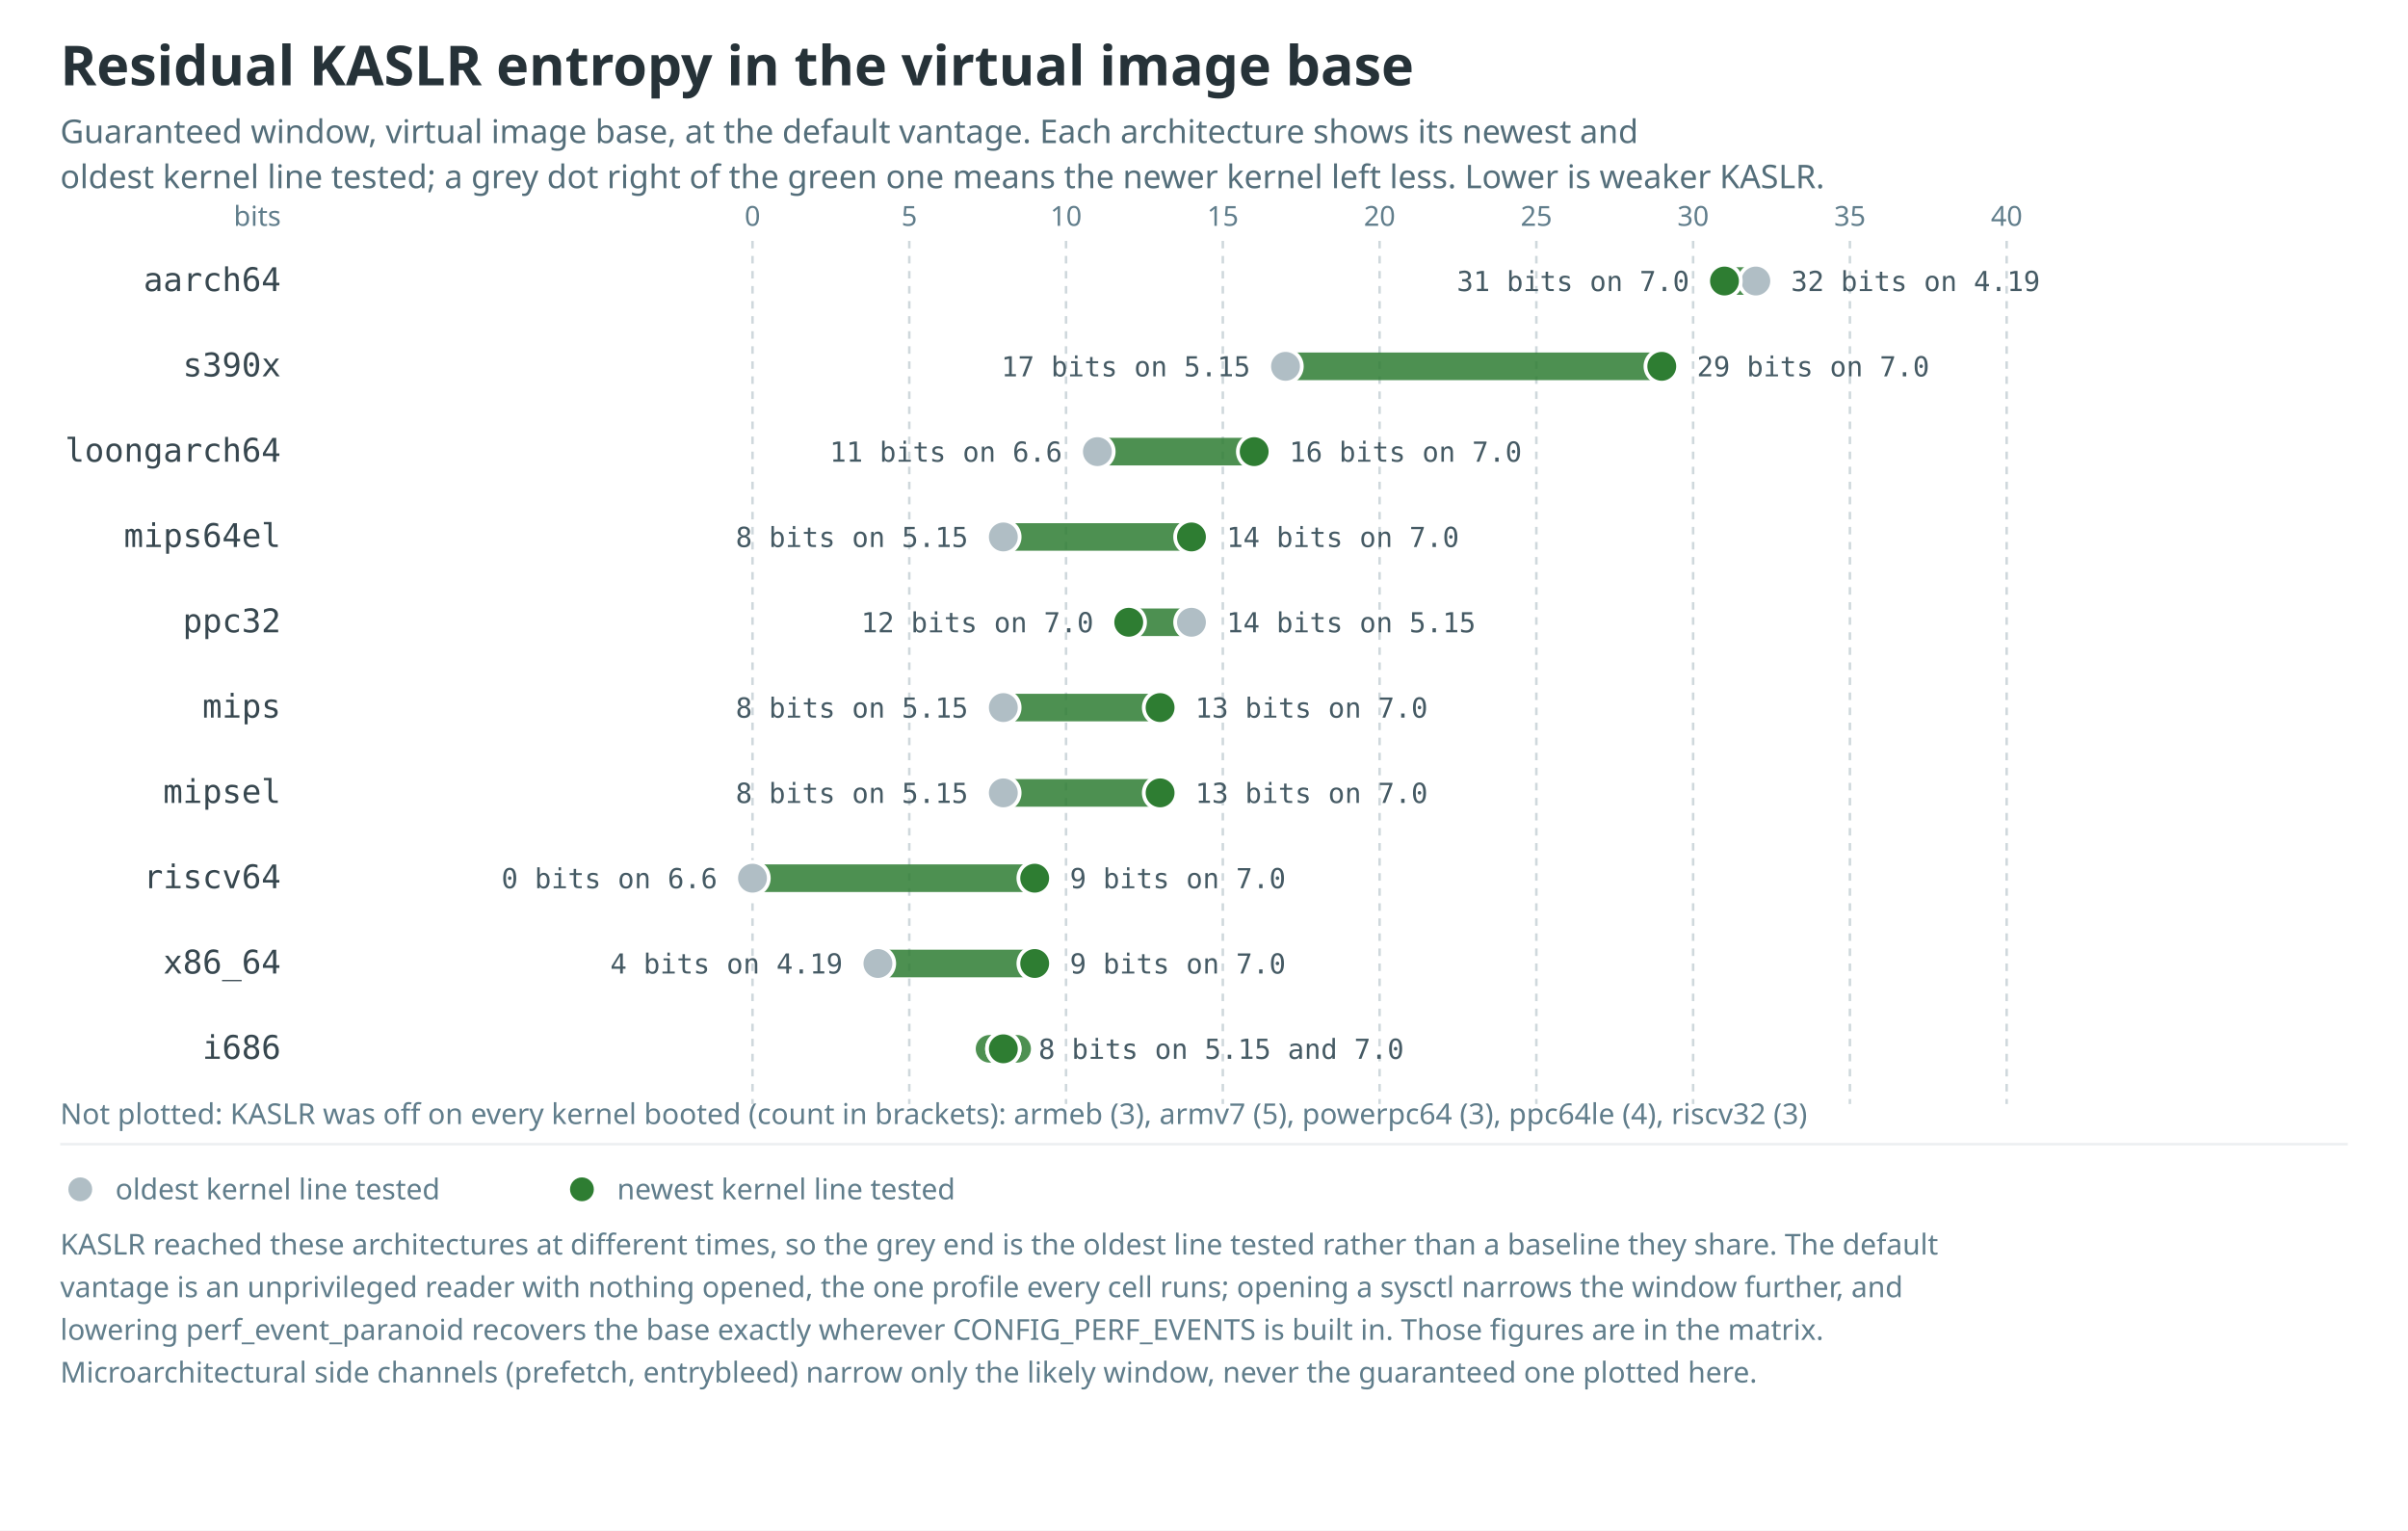
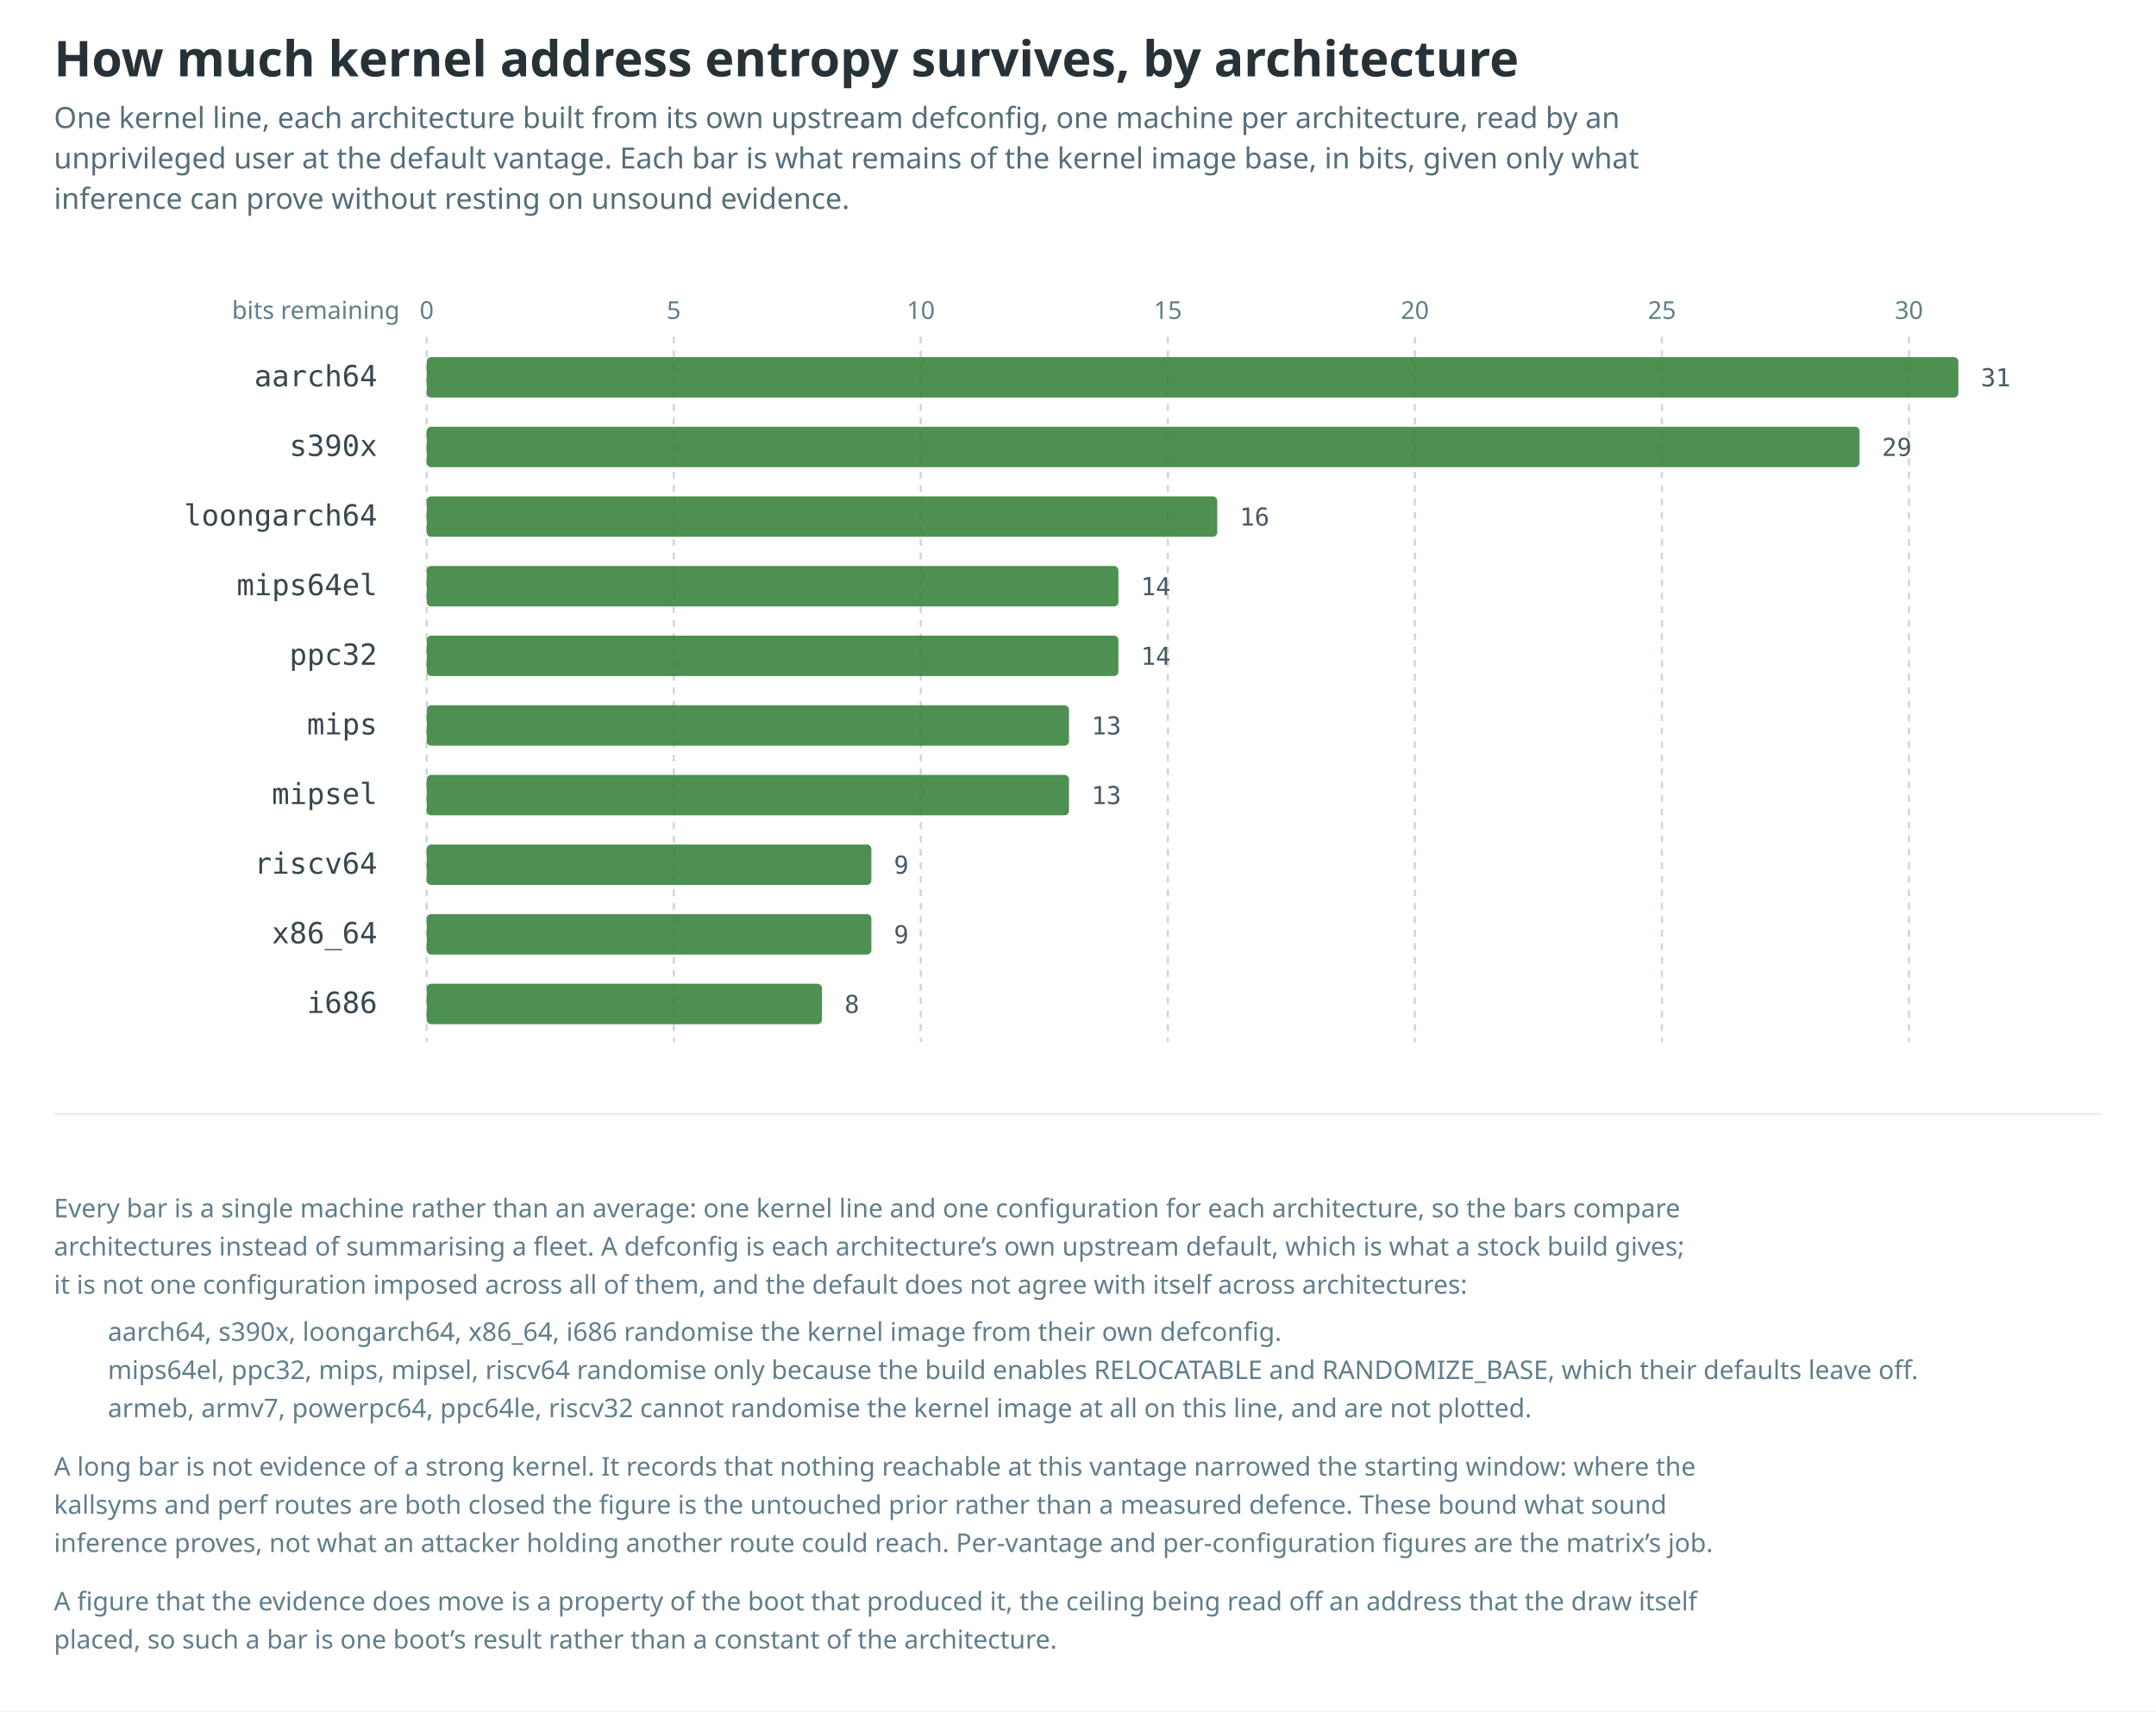
- <svg xmlns="http://www.w3.org/2000/svg" width="960" height="610" viewBox="0 0 960 610" font-family="sans-serif">
+ <svg xmlns="http://www.w3.org/2000/svg" width="960" height="762" viewBox="0 0 960 762" font-family="sans-serif">
  <style>
      .title { font-size: 22px; font-weight: 700; fill: #263238; }
      .sub   { font-size: 13px; fill: #546e7a; }
      .arch  { font-family: monospace; font-size: 13px; fill: #37474f; }
      .val   { font-family: monospace; font-size: 11px; fill: #455a64; }
      .note  { font-size: 11.5px; fill: #607d8b; }
      .axis  { font-size: 11px; fill: #607d8b; }
      .guide { stroke: #cfd8dc; stroke-width: 1; stroke-dasharray: 3 3; }
  </style>
-   <rect width="960" height="610" fill="#ffffff" />
-   <text class="title" x="24" y="34">Residual KASLR entropy in the virtual image base</text>
-   <text class="sub" x="24" y="57">Guaranteed window, virtual image base, at the default vantage. Each architecture shows its newest and</text>
-   <text class="sub" x="24" y="75">oldest kernel line tested; a grey dot right of the green one means the newer kernel left less. Lower is weaker KASLR.</text>
-   <line class="guide" x1="300.0" y1="96" x2="300.0" y2="440" />
-   <text class="axis" x="300.0" y="90" text-anchor="middle">0</text>
-   <line class="guide" x1="362.5" y1="96" x2="362.5" y2="440" />
-   <text class="axis" x="362.5" y="90" text-anchor="middle">5</text>
-   <line class="guide" x1="425.0" y1="96" x2="425.0" y2="440" />
-   <text class="axis" x="425.0" y="90" text-anchor="middle">10</text>
-   <line class="guide" x1="487.5" y1="96" x2="487.5" y2="440" />
-   <text class="axis" x="487.5" y="90" text-anchor="middle">15</text>
-   <line class="guide" x1="550.0" y1="96" x2="550.0" y2="440" />
-   <text class="axis" x="550.0" y="90" text-anchor="middle">20</text>
-   <line class="guide" x1="612.5" y1="96" x2="612.5" y2="440" />
-   <text class="axis" x="612.5" y="90" text-anchor="middle">25</text>
-   <line class="guide" x1="675.0" y1="96" x2="675.0" y2="440" />
-   <text class="axis" x="675.0" y="90" text-anchor="middle">30</text>
-   <line class="guide" x1="737.5" y1="96" x2="737.5" y2="440" />
-   <text class="axis" x="737.5" y="90" text-anchor="middle">35</text>
-   <line class="guide" x1="800.0" y1="96" x2="800.0" y2="440" />
-   <text class="axis" x="800.0" y="90" text-anchor="middle">40</text>
-   <text class="axis" x="112" y="90" text-anchor="end">bits</text>
-   <text class="arch" x="112" y="116" text-anchor="end">aarch64</text>
-   <line x1="687.5" y1="112" x2="700.0" y2="112" stroke="#2e7d32" stroke-width="11" stroke-linecap="round" opacity="0.85" />
-   <circle cx="700.0" cy="112" r="6.5" fill="#b0bec5" stroke="#ffffff" stroke-width="1.5" />
-   <circle cx="687.5" cy="112" r="6.5" fill="#2e7d32" stroke="#ffffff" stroke-width="1.5" />
-   <text class="val" x="673.5" y="116" text-anchor="end">31 bits on 7.0</text>
-   <text class="val" x="714.0" y="116">32 bits on 4.19</text>
-   <text class="arch" x="112" y="150" text-anchor="end">s390x</text>
-   <line x1="512.5" y1="146" x2="662.5" y2="146" stroke="#2e7d32" stroke-width="11" stroke-linecap="round" opacity="0.85" />
-   <circle cx="512.5" cy="146" r="6.5" fill="#b0bec5" stroke="#ffffff" stroke-width="1.5" />
-   <circle cx="662.5" cy="146" r="6.5" fill="#2e7d32" stroke="#ffffff" stroke-width="1.5" />
-   <text class="val" x="498.5" y="150" text-anchor="end">17 bits on 5.15</text>
-   <text class="val" x="676.5" y="150">29 bits on 7.0</text>
-   <text class="arch" x="112" y="184" text-anchor="end">loongarch64</text>
-   <line x1="437.5" y1="180" x2="500.0" y2="180" stroke="#2e7d32" stroke-width="11" stroke-linecap="round" opacity="0.85" />
-   <circle cx="437.5" cy="180" r="6.5" fill="#b0bec5" stroke="#ffffff" stroke-width="1.5" />
-   <circle cx="500.0" cy="180" r="6.5" fill="#2e7d32" stroke="#ffffff" stroke-width="1.5" />
-   <text class="val" x="423.5" y="184" text-anchor="end">11 bits on 6.6</text>
-   <text class="val" x="514.0" y="184">16 bits on 7.0</text>
-   <text class="arch" x="112" y="218" text-anchor="end">mips64el</text>
-   <line x1="400.0" y1="214" x2="475.0" y2="214" stroke="#2e7d32" stroke-width="11" stroke-linecap="round" opacity="0.85" />
-   <circle cx="400.0" cy="214" r="6.5" fill="#b0bec5" stroke="#ffffff" stroke-width="1.5" />
-   <circle cx="475.0" cy="214" r="6.5" fill="#2e7d32" stroke="#ffffff" stroke-width="1.5" />
-   <text class="val" x="386.0" y="218" text-anchor="end">8 bits on 5.15</text>
-   <text class="val" x="489.0" y="218">14 bits on 7.0</text>
-   <text class="arch" x="112" y="252" text-anchor="end">ppc32</text>
-   <line x1="450.0" y1="248" x2="475.0" y2="248" stroke="#2e7d32" stroke-width="11" stroke-linecap="round" opacity="0.85" />
-   <circle cx="475.0" cy="248" r="6.5" fill="#b0bec5" stroke="#ffffff" stroke-width="1.5" />
-   <circle cx="450.0" cy="248" r="6.5" fill="#2e7d32" stroke="#ffffff" stroke-width="1.5" />
-   <text class="val" x="436.0" y="252" text-anchor="end">12 bits on 7.0</text>
-   <text class="val" x="489.0" y="252">14 bits on 5.15</text>
-   <text class="arch" x="112" y="286" text-anchor="end">mips</text>
-   <line x1="400.0" y1="282" x2="462.5" y2="282" stroke="#2e7d32" stroke-width="11" stroke-linecap="round" opacity="0.85" />
-   <circle cx="400.0" cy="282" r="6.5" fill="#b0bec5" stroke="#ffffff" stroke-width="1.5" />
-   <circle cx="462.5" cy="282" r="6.5" fill="#2e7d32" stroke="#ffffff" stroke-width="1.5" />
-   <text class="val" x="386.0" y="286" text-anchor="end">8 bits on 5.15</text>
-   <text class="val" x="476.5" y="286">13 bits on 7.0</text>
-   <text class="arch" x="112" y="320" text-anchor="end">mipsel</text>
-   <line x1="400.0" y1="316" x2="462.5" y2="316" stroke="#2e7d32" stroke-width="11" stroke-linecap="round" opacity="0.85" />
-   <circle cx="400.0" cy="316" r="6.5" fill="#b0bec5" stroke="#ffffff" stroke-width="1.5" />
-   <circle cx="462.5" cy="316" r="6.5" fill="#2e7d32" stroke="#ffffff" stroke-width="1.5" />
-   <text class="val" x="386.0" y="320" text-anchor="end">8 bits on 5.15</text>
-   <text class="val" x="476.5" y="320">13 bits on 7.0</text>
-   <text class="arch" x="112" y="354" text-anchor="end">riscv64</text>
-   <line x1="300.0" y1="350" x2="412.5" y2="350" stroke="#2e7d32" stroke-width="11" stroke-linecap="round" opacity="0.85" />
-   <circle cx="300.0" cy="350" r="6.5" fill="#b0bec5" stroke="#ffffff" stroke-width="1.5" />
-   <circle cx="412.5" cy="350" r="6.5" fill="#2e7d32" stroke="#ffffff" stroke-width="1.5" />
-   <text class="val" x="286.0" y="354" text-anchor="end">0 bits on 6.6</text>
-   <text class="val" x="426.5" y="354">9 bits on 7.0</text>
-   <text class="arch" x="112" y="388" text-anchor="end">x86_64</text>
-   <line x1="350.0" y1="384" x2="412.5" y2="384" stroke="#2e7d32" stroke-width="11" stroke-linecap="round" opacity="0.85" />
-   <circle cx="350.0" cy="384" r="6.5" fill="#b0bec5" stroke="#ffffff" stroke-width="1.5" />
-   <circle cx="412.5" cy="384" r="6.5" fill="#2e7d32" stroke="#ffffff" stroke-width="1.5" />
-   <text class="val" x="336.0" y="388" text-anchor="end">4 bits on 4.19</text>
-   <text class="val" x="426.5" y="388">9 bits on 7.0</text>
-   <text class="arch" x="112" y="422" text-anchor="end">i686</text>
-   <line x1="394.5" y1="418" x2="405.5" y2="418" stroke="#2e7d32" stroke-width="11" stroke-linecap="round" opacity="0.85" />
-   <circle cx="400.0" cy="418" r="6.5" fill="#b0bec5" stroke="#ffffff" stroke-width="1.5" />
-   <circle cx="400.0" cy="418" r="6.5" fill="#2e7d32" stroke="#ffffff" stroke-width="1.5" />
-   <text class="val" x="414.0" y="422">8 bits on 5.15 and 7.0</text>
-   <line x1="24" y1="456" x2="936" y2="456" stroke="#eceff1" stroke-width="1" />
-   <text class="note" x="24" y="448">Not plotted: KASLR was off on every kernel booted (count in brackets): armeb (3), armv7 (5), powerpc64 (3), ppc64le (4), riscv32 (3)</text>
-   <circle cx="32" cy="474" r="5.5" fill="#b0bec5" stroke="#ffffff" stroke-width="1.5" />
-   <text class="note" x="46" y="478">oldest kernel line tested</text>
-   <circle cx="232" cy="474" r="5.5" fill="#2e7d32" stroke="#ffffff" stroke-width="1.5" />
-   <text class="note" x="246" y="478">newest kernel line tested</text>
-   <text class="note" x="24" y="500">KASLR reached these architectures at different times, so the grey end is the oldest line tested rather than a baseline they share. The default</text>
-   <text class="note" x="24" y="517">vantage is an unprivileged reader with nothing opened, the one profile every cell runs; opening a sysctl narrows the window further, and</text>
-   <text class="note" x="24" y="534">lowering perf_event_paranoid recovers the base exactly wherever CONFIG_PERF_EVENTS is built in. Those figures are in the matrix.</text>
-   <text class="note" x="24" y="551">Microarchitectural side channels (prefetch, entrybleed) narrow only the likely window, never the guaranteed one plotted here.</text>
+   <rect width="960" height="762" fill="#ffffff" />
+   <text class="title" x="24" y="34">How much kernel address entropy survives, by architecture</text>
+   <text class="sub" x="24" y="57">One kernel line, each architecture built from its own upstream defconfig, one machine per architecture, read by an</text>
+   <text class="sub" x="24" y="75">unprivileged user at the default vantage. Each bar is what remains of the kernel image base, in bits, given only what</text>
+   <text class="sub" x="24" y="93">inference can prove without resting on unsound evidence.</text>
+   <line class="guide" x1="190.0" y1="150" x2="190.0" y2="464" />
+   <text class="axis" x="190.0" y="142" text-anchor="middle">0</text>
+   <line class="guide" x1="300.0" y1="150" x2="300.0" y2="464" />
+   <text class="axis" x="300.0" y="142" text-anchor="middle">5</text>
+   <line class="guide" x1="410.0" y1="150" x2="410.0" y2="464" />
+   <text class="axis" x="410.0" y="142" text-anchor="middle">10</text>
+   <line class="guide" x1="520.0" y1="150" x2="520.0" y2="464" />
+   <text class="axis" x="520.0" y="142" text-anchor="middle">15</text>
+   <line class="guide" x1="630.0" y1="150" x2="630.0" y2="464" />
+   <text class="axis" x="630.0" y="142" text-anchor="middle">20</text>
+   <line class="guide" x1="740.0" y1="150" x2="740.0" y2="464" />
+   <text class="axis" x="740.0" y="142" text-anchor="middle">25</text>
+   <line class="guide" x1="850.0" y1="150" x2="850.0" y2="464" />
+   <text class="axis" x="850.0" y="142" text-anchor="middle">30</text>
+   <text class="axis" x="178" y="142" text-anchor="end">bits remaining</text>
+   <text class="arch" x="168" y="172" text-anchor="end">aarch64</text>
+   <rect x="190" y="159" width="682.0" height="18" fill="#2e7d32" opacity="0.85" rx="2" />
+   <text class="val" x="882.0" y="172">31</text>
+   <text class="arch" x="168" y="203" text-anchor="end">s390x</text>
+   <rect x="190" y="190" width="638.0" height="18" fill="#2e7d32" opacity="0.85" rx="2" />
+   <text class="val" x="838.0" y="203">29</text>
+   <text class="arch" x="168" y="234" text-anchor="end">loongarch64</text>
+   <rect x="190" y="221" width="352.0" height="18" fill="#2e7d32" opacity="0.85" rx="2" />
+   <text class="val" x="552.0" y="234">16</text>
+   <text class="arch" x="168" y="265" text-anchor="end">mips64el</text>
+   <rect x="190" y="252" width="308.0" height="18" fill="#2e7d32" opacity="0.85" rx="2" />
+   <text class="val" x="508.0" y="265">14</text>
+   <text class="arch" x="168" y="296" text-anchor="end">ppc32</text>
+   <rect x="190" y="283" width="308.0" height="18" fill="#2e7d32" opacity="0.85" rx="2" />
+   <text class="val" x="508.0" y="296">14</text>
+   <text class="arch" x="168" y="327" text-anchor="end">mips</text>
+   <rect x="190" y="314" width="286.0" height="18" fill="#2e7d32" opacity="0.85" rx="2" />
+   <text class="val" x="486.0" y="327">13</text>
+   <text class="arch" x="168" y="358" text-anchor="end">mipsel</text>
+   <rect x="190" y="345" width="286.0" height="18" fill="#2e7d32" opacity="0.85" rx="2" />
+   <text class="val" x="486.0" y="358">13</text>
+   <text class="arch" x="168" y="389" text-anchor="end">riscv64</text>
+   <rect x="190" y="376" width="198.0" height="18" fill="#2e7d32" opacity="0.85" rx="2" />
+   <text class="val" x="398.0" y="389">9</text>
+   <text class="arch" x="168" y="420" text-anchor="end">x86_64</text>
+   <rect x="190" y="407" width="198.0" height="18" fill="#2e7d32" opacity="0.85" rx="2" />
+   <text class="val" x="398.0" y="420">9</text>
+   <text class="arch" x="168" y="451" text-anchor="end">i686</text>
+   <rect x="190" y="438" width="176.0" height="18" fill="#2e7d32" opacity="0.85" rx="2" />
+   <text class="val" x="376.0" y="451">8</text>
+   <line x1="24" y1="496" x2="936" y2="496" stroke="#eceff1" stroke-width="1" />
+   <text class="note" x="24" y="542">Every bar is a single machine rather than an average: one kernel line and one configuration for each architecture, so the bars compare</text>
+   <text class="note" x="24" y="559">architectures instead of summarising a fleet. A defconfig is each architecture’s own upstream default, which is what a stock build gives;</text>
+   <text class="note" x="24" y="576">it is not one configuration imposed across all of them, and the default does not agree with itself across architectures:</text>
+   <text class="note" x="48" y="597">aarch64, s390x, loongarch64, x86_64, i686 randomise the kernel image from their own defconfig.</text>
+   <text class="note" x="48" y="614">mips64el, ppc32, mips, mipsel, riscv64 randomise only because the build enables RELOCATABLE and RANDOMIZE_BASE, which their defaults leave off.</text>
+   <text class="note" x="48" y="631">armeb, armv7, powerpc64, ppc64le, riscv32 cannot randomise the kernel image at all on this line, and are not plotted.</text>
+   <text class="note" x="24" y="657">A long bar is not evidence of a strong kernel. It records that nothing reachable at this vantage narrowed the starting window: where the</text>
+   <text class="note" x="24" y="674">kallsyms and perf routes are both closed the figure is the untouched prior rather than a measured defence. These bound what sound</text>
+   <text class="note" x="24" y="691">inference proves, not what an attacker holding another route could reach. Per-vantage and per-configuration figures are the matrix’s job.</text>
+   <text class="note" x="24" y="717">A figure that the evidence does move is a property of the boot that produced it, the ceiling being read off an address that the draw itself</text>
+   <text class="note" x="24" y="734">placed, so such a bar is one boot’s result rather than a constant of the architecture.</text>
</svg>
